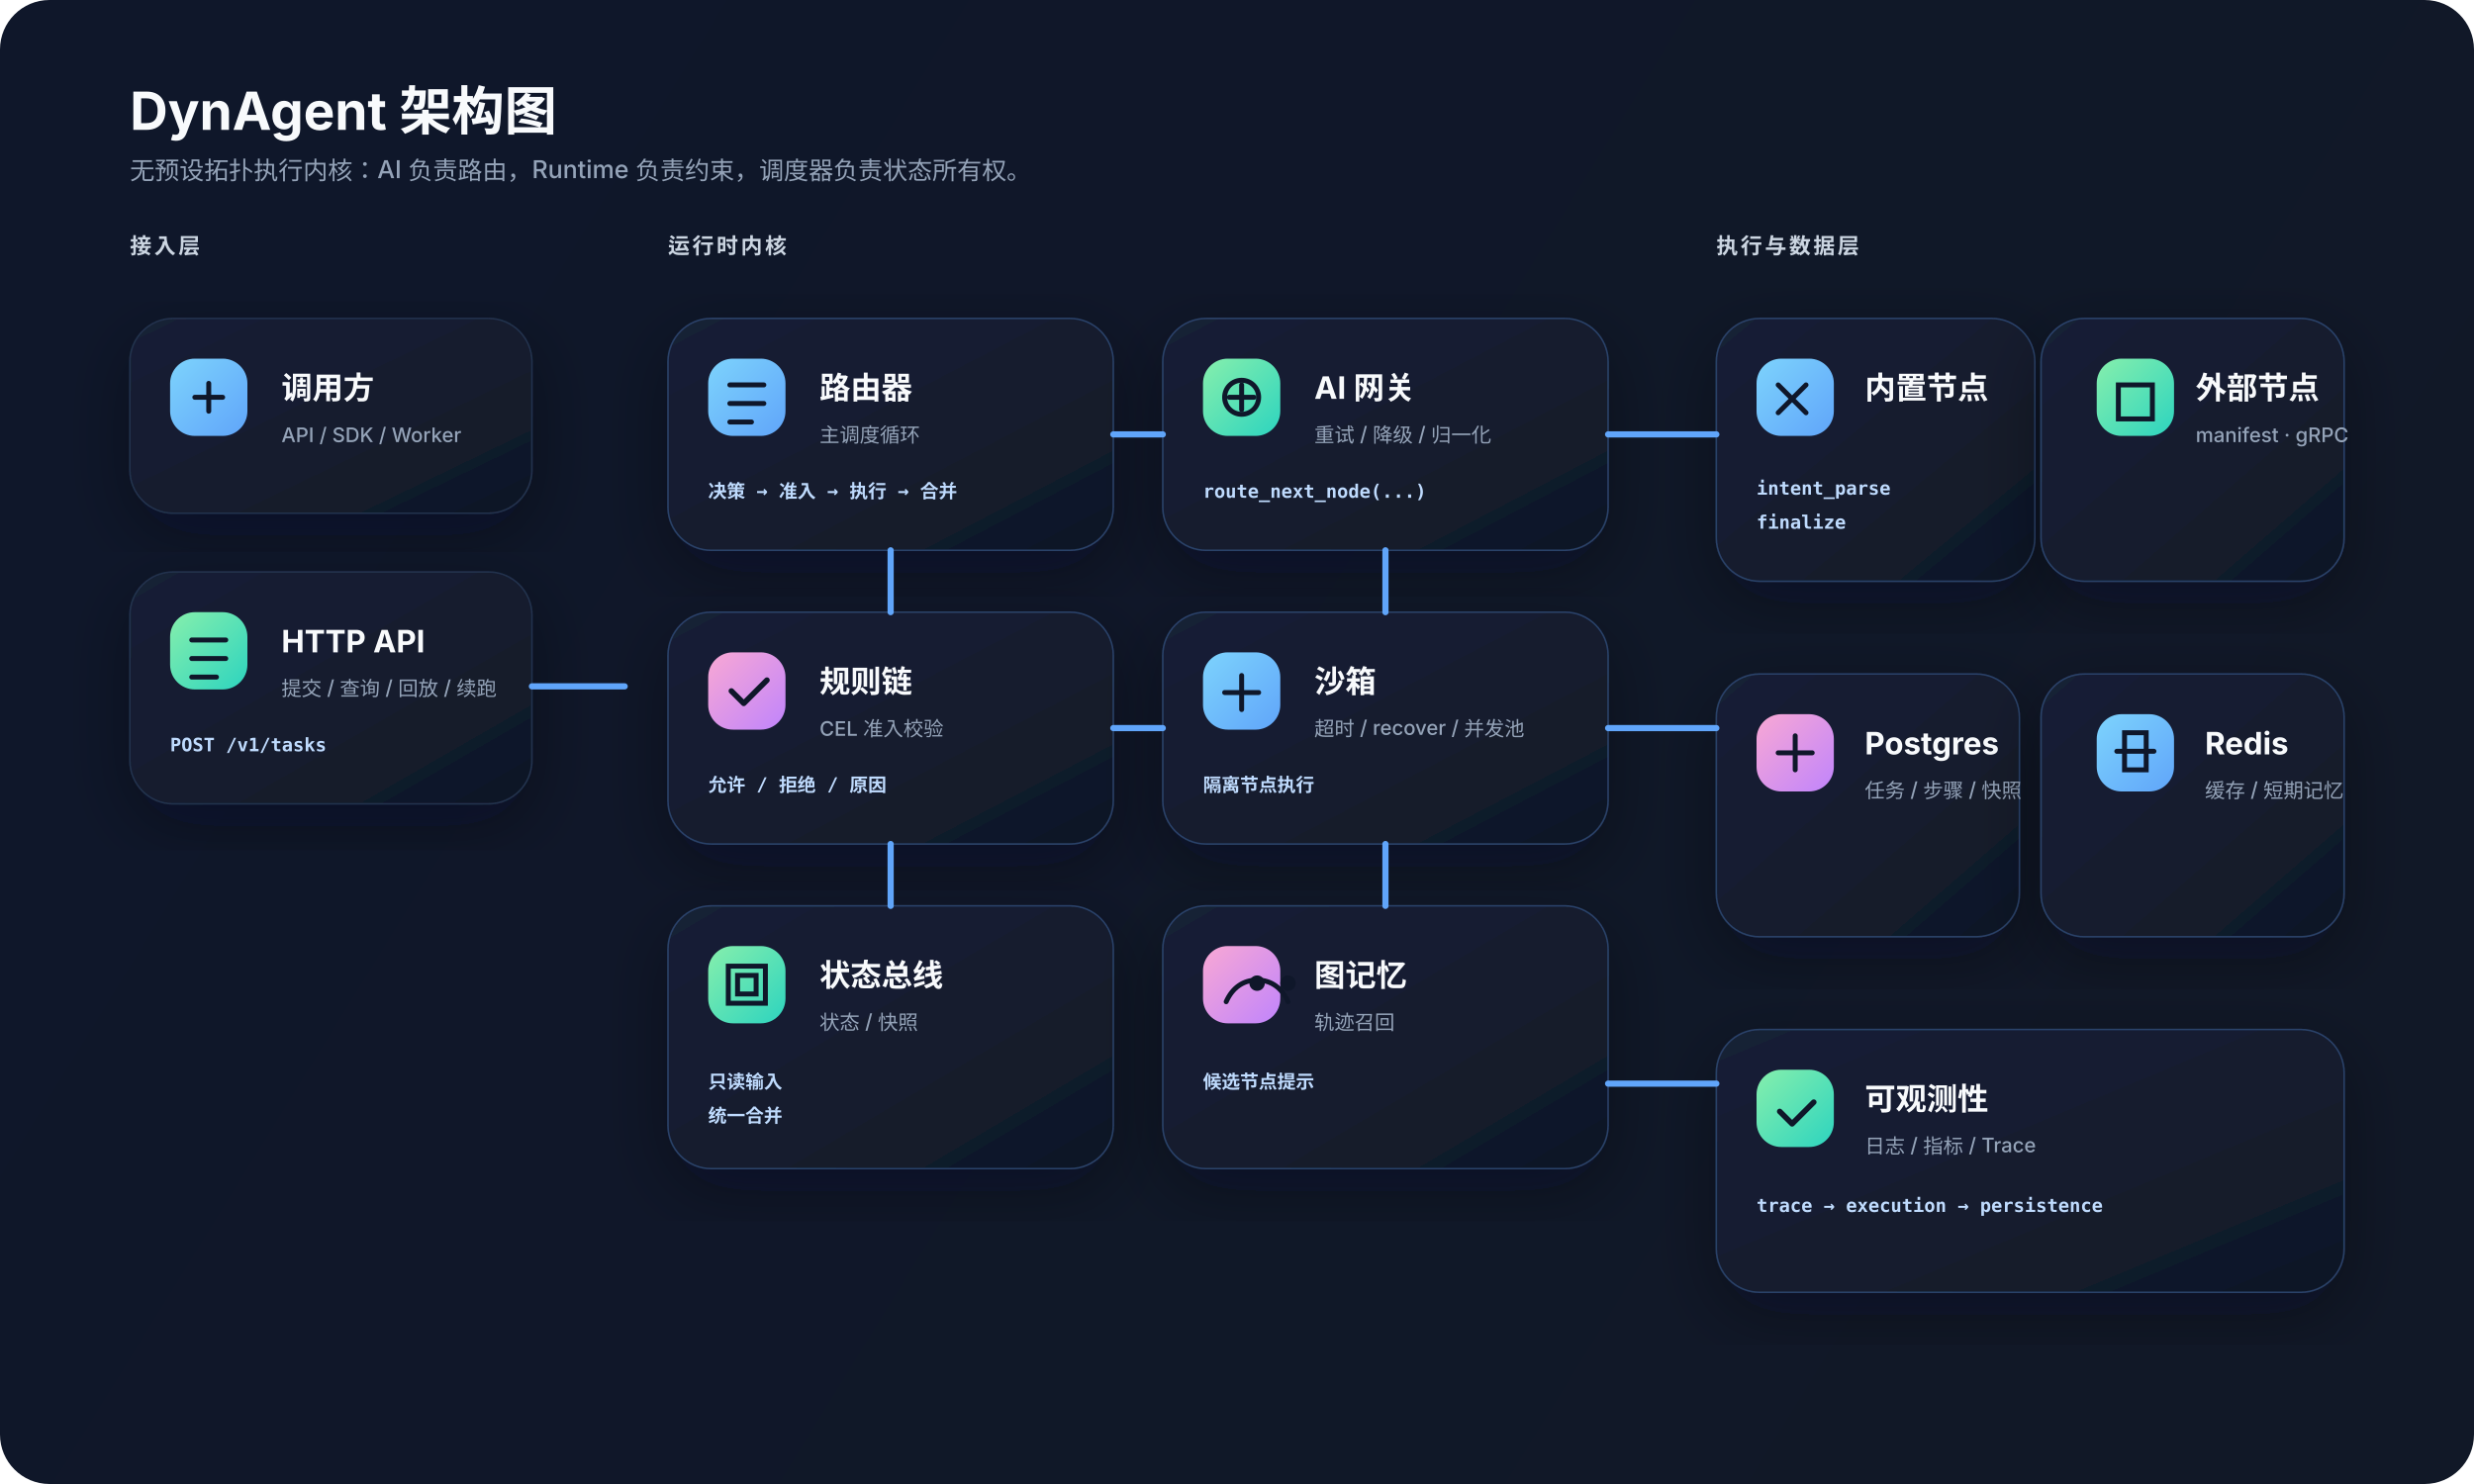
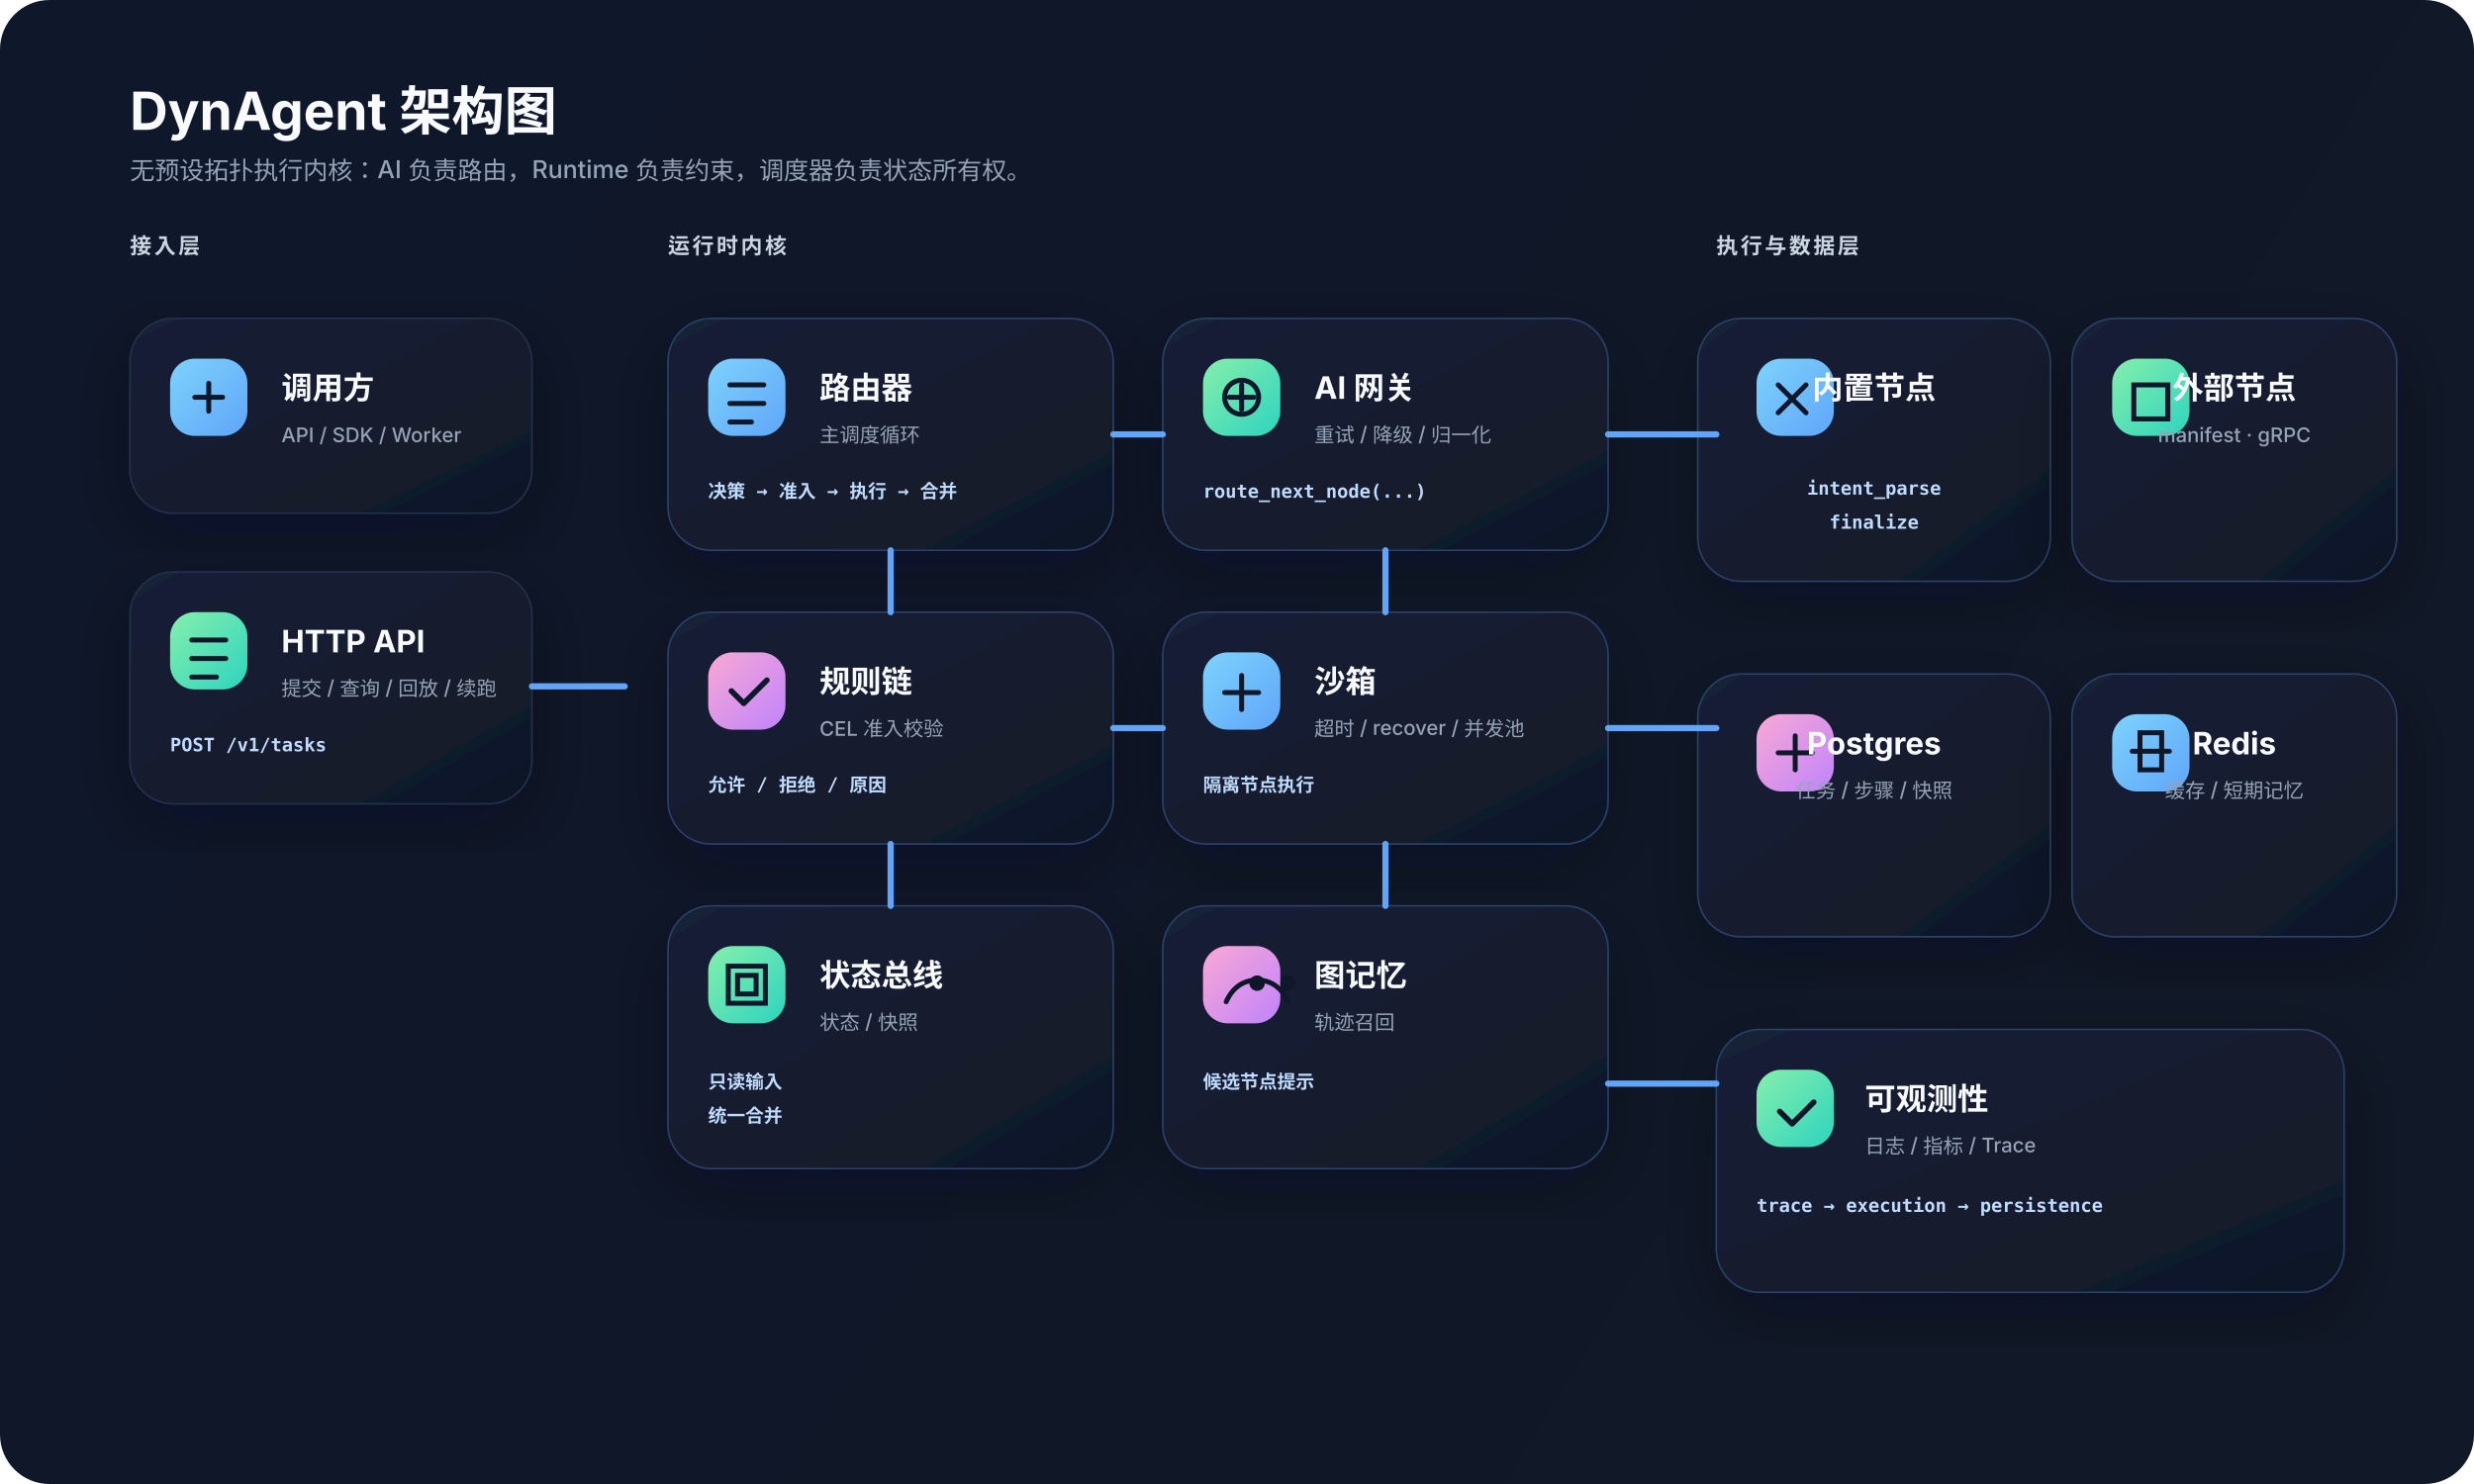
<svg xmlns="http://www.w3.org/2000/svg" width="1600" height="960" viewBox="0 0 1600 960" fill="none">
  <defs>
    <linearGradient id="bg" x1="120" y1="60" x2="1480" y2="900" gradientUnits="userSpaceOnUse">
      <stop stop-color="#0F172A" />
      <stop offset="1" stop-color="#111827" />
    </linearGradient>
    <linearGradient id="panel" x1="0" y1="0" x2="1" y2="1">
      <stop stop-color="#172036" />
      <stop offset="1" stop-color="#101827" />
    </linearGradient>
    <linearGradient id="accent1" x1="0" y1="0" x2="1" y2="1">
      <stop stop-color="#7DD3FC" />
      <stop offset="1" stop-color="#60A5FA" />
    </linearGradient>
    <linearGradient id="accent2" x1="0" y1="0" x2="1" y2="1">
      <stop stop-color="#86EFAC" />
      <stop offset="1" stop-color="#2DD4BF" />
    </linearGradient>
    <linearGradient id="accent3" x1="0" y1="0" x2="1" y2="1">
      <stop stop-color="#F9A8D4" />
      <stop offset="1" stop-color="#C084FC" />
    </linearGradient>
    <filter id="shadow" x="-20%" y="-20%" width="140%" height="140%">
      <feDropShadow dx="0" dy="14" stdDeviation="22" flood-color="#020617" flood-opacity="0.34" />
    </filter>
    <style>
      .title { font: 700 34px -apple-system, BlinkMacSystemFont, "PingFang SC", "Microsoft YaHei", sans-serif; fill: #F8FAFC; }
      .sub { font: 500 16px -apple-system, BlinkMacSystemFont, "PingFang SC", "Microsoft YaHei", sans-serif; fill: #94A3B8; }
      .section { font: 700 14px -apple-system, BlinkMacSystemFont, "PingFang SC", "Microsoft YaHei", sans-serif; fill: #CBD5E1; letter-spacing: 0.12em; }
      .card { font: 700 20px -apple-system, BlinkMacSystemFont, "PingFang SC", "Microsoft YaHei", sans-serif; fill: #F8FAFC; }
      .meta { font: 500 13px -apple-system, BlinkMacSystemFont, "PingFang SC", "Microsoft YaHei", sans-serif; fill: #94A3B8; }
      .code { font: 600 12px ui-monospace, SFMono-Regular, Menlo, monospace; fill: #BFDBFE; }
    </style>
  </defs>
  <rect width="1600" height="960" rx="32" fill="url(#bg)" />
  <text x="84" y="84" class="title">DynAgent 架构图</text>
  <text x="84" y="116" class="sub">无预设拓扑执行内核：AI 负责路由，Runtime 负责约束，调度器负责状态所有权。</text>
  <text x="84" y="164" class="section">接入层</text>
  <text x="432" y="164" class="section">运行时内核</text>
  <text x="1110" y="164" class="section">执行与数据层</text>
  <rect x="84" y="206" width="260" height="126" rx="28" fill="url(#panel)" stroke="#24324D" filter="url(#shadow)" />
  <rect x="110" y="232" width="50" height="50" rx="16" fill="url(#accent1)" />
  <path d="M126 257h18M135 248v18" stroke="#0F172A" stroke-width="3.2" stroke-linecap="round" />
  <text x="182" y="258" class="card">调用方</text>
  <text x="182" y="286" class="meta">API / SDK / Worker</text>
  <rect x="84" y="370" width="260" height="150" rx="28" fill="url(#panel)" stroke="#24324D" filter="url(#shadow)" />
  <rect x="110" y="396" width="50" height="50" rx="16" fill="url(#accent2)" />
  <path d="M124 414h22M124 426h22M124 438h16" stroke="#0F172A" stroke-width="3.2" stroke-linecap="round" />
  <text x="182" y="422" class="card">HTTP API</text>
  <text x="182" y="450" class="meta">提交 / 查询 / 回放 / 续跑</text>
  <text x="110" y="486" class="code">POST /v1/tasks</text>
  <rect x="432" y="206" width="288" height="150" rx="28" fill="url(#panel)" stroke="#2B4269" filter="url(#shadow)" />
  <rect x="458" y="232" width="50" height="50" rx="16" fill="url(#accent1)" />
  <path d="M472 249h22M472 261h22M472 273h14" stroke="#0F172A" stroke-width="3.2" stroke-linecap="round" />
  <text x="530" y="258" class="card">路由器</text>
  <text x="530" y="286" class="meta">主调度循环</text>
  <text x="458" y="322" class="code">决策 → 准入 → 执行 → 合并</text>
  <rect x="752" y="206" width="288" height="150" rx="28" fill="url(#panel)" stroke="#2B4269" filter="url(#shadow)" />
  <rect x="778" y="232" width="50" height="50" rx="16" fill="url(#accent2)" />
  <circle cx="803" cy="257" r="11" stroke="#0F172A" stroke-width="3.2" />
  <path d="M795 257h16M803 249v16" stroke="#0F172A" stroke-width="3.2" stroke-linecap="round" />
  <text x="850" y="258" class="card">AI 网关</text>
  <text x="850" y="286" class="meta">重试 / 降级 / 归一化</text>
  <text x="778" y="322" class="code">route_next_node(...)</text>
  <rect x="432" y="396" width="288" height="150" rx="28" fill="url(#panel)" stroke="#2B4269" filter="url(#shadow)" />
  <rect x="458" y="422" width="50" height="50" rx="16" fill="url(#accent3)" />
  <path d="M473 447l8 8 15-15" stroke="#0F172A" stroke-width="3.6" stroke-linecap="round" stroke-linejoin="round" />
  <text x="530" y="448" class="card">规则链</text>
  <text x="530" y="476" class="meta">CEL 准入校验</text>
  <text x="458" y="512" class="code">允许 / 拒绝 / 原因</text>
  <rect x="752" y="396" width="288" height="150" rx="28" fill="url(#panel)" stroke="#2B4269" filter="url(#shadow)" />
  <rect x="778" y="422" width="50" height="50" rx="16" fill="url(#accent1)" />
  <path d="M792 448h22M803 437v22" stroke="#0F172A" stroke-width="3.2" stroke-linecap="round" />
  <text x="850" y="448" class="card">沙箱</text>
  <text x="850" y="476" class="meta">超时 / recover / 并发池</text>
  <text x="778" y="512" class="code">隔离节点执行</text>
  <rect x="432" y="586" width="288" height="170" rx="28" fill="url(#panel)" stroke="#2B4269" filter="url(#shadow)" />
  <rect x="458" y="612" width="50" height="50" rx="16" fill="url(#accent2)" />
  <path d="M471 625h24v24h-24zM477 631h12v12h-12z" stroke="#0F172A" stroke-width="3.2" />
  <text x="530" y="638" class="card">状态总线</text>
  <text x="530" y="666" class="meta">状态 / 快照</text>
  <text x="458" y="704" class="code">只读输入</text>
  <text x="458" y="726" class="code">统一合并</text>
  <rect x="752" y="586" width="288" height="170" rx="28" fill="url(#panel)" stroke="#2B4269" filter="url(#shadow)" />
  <rect x="778" y="612" width="50" height="50" rx="16" fill="url(#accent3)" />
  <path d="M793 648c4-9 11-14 20-14s16 5 20 14" stroke="#0F172A" stroke-width="3.2" stroke-linecap="round" />
  <circle cx="813" cy="636" r="5" fill="#0F172A" />
  <circle cx="833" cy="636" r="5" fill="#0F172A" />
  <text x="850" y="638" class="card">图记忆</text>
  <text x="850" y="666" class="meta">轨迹召回</text>
  <text x="778" y="704" class="code">候选节点提示</text>
-   <rect x="1110" y="206" width="206" height="170" rx="28" fill="url(#panel)" stroke="#2B4269" filter="url(#shadow)" />
+   <rect x="1098" y="206" width="228" height="170" rx="28" fill="url(#panel)" stroke="#2B4269" filter="url(#shadow)" />
  <rect x="1136" y="232" width="50" height="50" rx="16" fill="url(#accent1)" />
  <path d="M1150 249l18 18M1168 249l-18 18" stroke="#0F172A" stroke-width="3.2" stroke-linecap="round" />
-   <text x="1206" y="258" class="card">内置节点</text>
-   <text x="1136" y="320" class="code">intent_parse</text>
-   <text x="1136" y="342" class="code">finalize</text>
-   <rect x="1320" y="206" width="196" height="170" rx="28" fill="url(#panel)" stroke="#2B4269" filter="url(#shadow)" />
-   <rect x="1356" y="232" width="50" height="50" rx="16" fill="url(#accent2)" />
-   <path d="M1370 249h22v22h-22z" stroke="#0F172A" stroke-width="3.2" />
-   <text x="1420" y="258" class="card">外部节点</text>
-   <text x="1420" y="286" class="meta">manifest · gRPC</text>
-   <rect x="1110" y="436" width="196" height="170" rx="28" fill="url(#panel)" stroke="#2B4269" filter="url(#shadow)" />
+   <text x="1212" y="258" class="card" text-anchor="middle">内置节点</text>
+   <text x="1212" y="320" class="code" text-anchor="middle">intent_parse</text>
+   <text x="1212" y="342" class="code" text-anchor="middle">finalize</text>
+   <rect x="1340" y="206" width="210" height="170" rx="28" fill="url(#panel)" stroke="#2B4269" filter="url(#shadow)" />
+   <rect x="1366" y="232" width="50" height="50" rx="16" fill="url(#accent2)" />
+   <path d="M1380 249h22v22h-22z" stroke="#0F172A" stroke-width="3.2" />
+   <text x="1445" y="258" class="card" text-anchor="middle">外部节点</text>
+   <text x="1445" y="286" class="meta" text-anchor="middle">manifest · gRPC</text>
+   <rect x="1098" y="436" width="228" height="170" rx="28" fill="url(#panel)" stroke="#2B4269" filter="url(#shadow)" />
  <rect x="1136" y="462" width="50" height="50" rx="16" fill="url(#accent3)" />
  <path d="M1150 487h22M1161 476v22" stroke="#0F172A" stroke-width="3.2" stroke-linecap="round" />
-   <text x="1206" y="488" class="card">Postgres</text>
-   <text x="1206" y="516" class="meta">任务 / 步骤 / 快照</text>
-   <rect x="1320" y="436" width="196" height="170" rx="28" fill="url(#panel)" stroke="#2B4269" filter="url(#shadow)" />
-   <rect x="1356" y="462" width="50" height="50" rx="16" fill="url(#accent1)" />
-   <path d="M1369 486h24" stroke="#0F172A" stroke-width="3.2" stroke-linecap="round" />
-   <path d="M1374 474h14v24h-14z" stroke="#0F172A" stroke-width="3.2" />
-   <text x="1426" y="488" class="card">Redis</text>
-   <text x="1426" y="516" class="meta">缓存 / 短期记忆</text>
+   <text x="1212" y="488" class="card" text-anchor="middle">Postgres</text>
+   <text x="1212" y="516" class="meta" text-anchor="middle">任务 / 步骤 / 快照</text>
+   <rect x="1340" y="436" width="210" height="170" rx="28" fill="url(#panel)" stroke="#2B4269" filter="url(#shadow)" />
+   <rect x="1366" y="462" width="50" height="50" rx="16" fill="url(#accent1)" />
+   <path d="M1379 486h24" stroke="#0F172A" stroke-width="3.2" stroke-linecap="round" />
+   <path d="M1384 474h14v24h-14z" stroke="#0F172A" stroke-width="3.2" />
+   <text x="1445" y="488" class="card" text-anchor="middle">Redis</text>
+   <text x="1445" y="516" class="meta" text-anchor="middle">缓存 / 短期记忆</text>
  <rect x="1110" y="666" width="406" height="170" rx="28" fill="url(#panel)" stroke="#2B4269" filter="url(#shadow)" />
  <rect x="1136" y="692" width="50" height="50" rx="16" fill="url(#accent2)" />
  <path d="M1151 719l8 8 14-14" stroke="#0F172A" stroke-width="3.6" stroke-linecap="round" stroke-linejoin="round" />
  <text x="1206" y="718" class="card">可观测性</text>
  <text x="1206" y="746" class="meta">日志 / 指标 / Trace</text>
  <text x="1136" y="784" class="code">trace → execution → persistence</text>
  <path d="M344 444H404" stroke="#60A5FA" stroke-width="4" stroke-linecap="round" />
  <path d="M720 281H752" stroke="#60A5FA" stroke-width="4" stroke-linecap="round" />
  <path d="M576 356V396" stroke="#60A5FA" stroke-width="4" stroke-linecap="round" />
  <path d="M896 356V396" stroke="#60A5FA" stroke-width="4" stroke-linecap="round" />
  <path d="M720 471H752" stroke="#60A5FA" stroke-width="4" stroke-linecap="round" />
  <path d="M576 546V586" stroke="#60A5FA" stroke-width="4" stroke-linecap="round" />
  <path d="M896 546V586" stroke="#60A5FA" stroke-width="4" stroke-linecap="round" />
  <path d="M1040 281H1110" stroke="#60A5FA" stroke-width="4" stroke-linecap="round" />
  <path d="M1040 471H1110" stroke="#60A5FA" stroke-width="4" stroke-linecap="round" />
  <path d="M1040 701H1110" stroke="#60A5FA" stroke-width="4" stroke-linecap="round" />
</svg>
